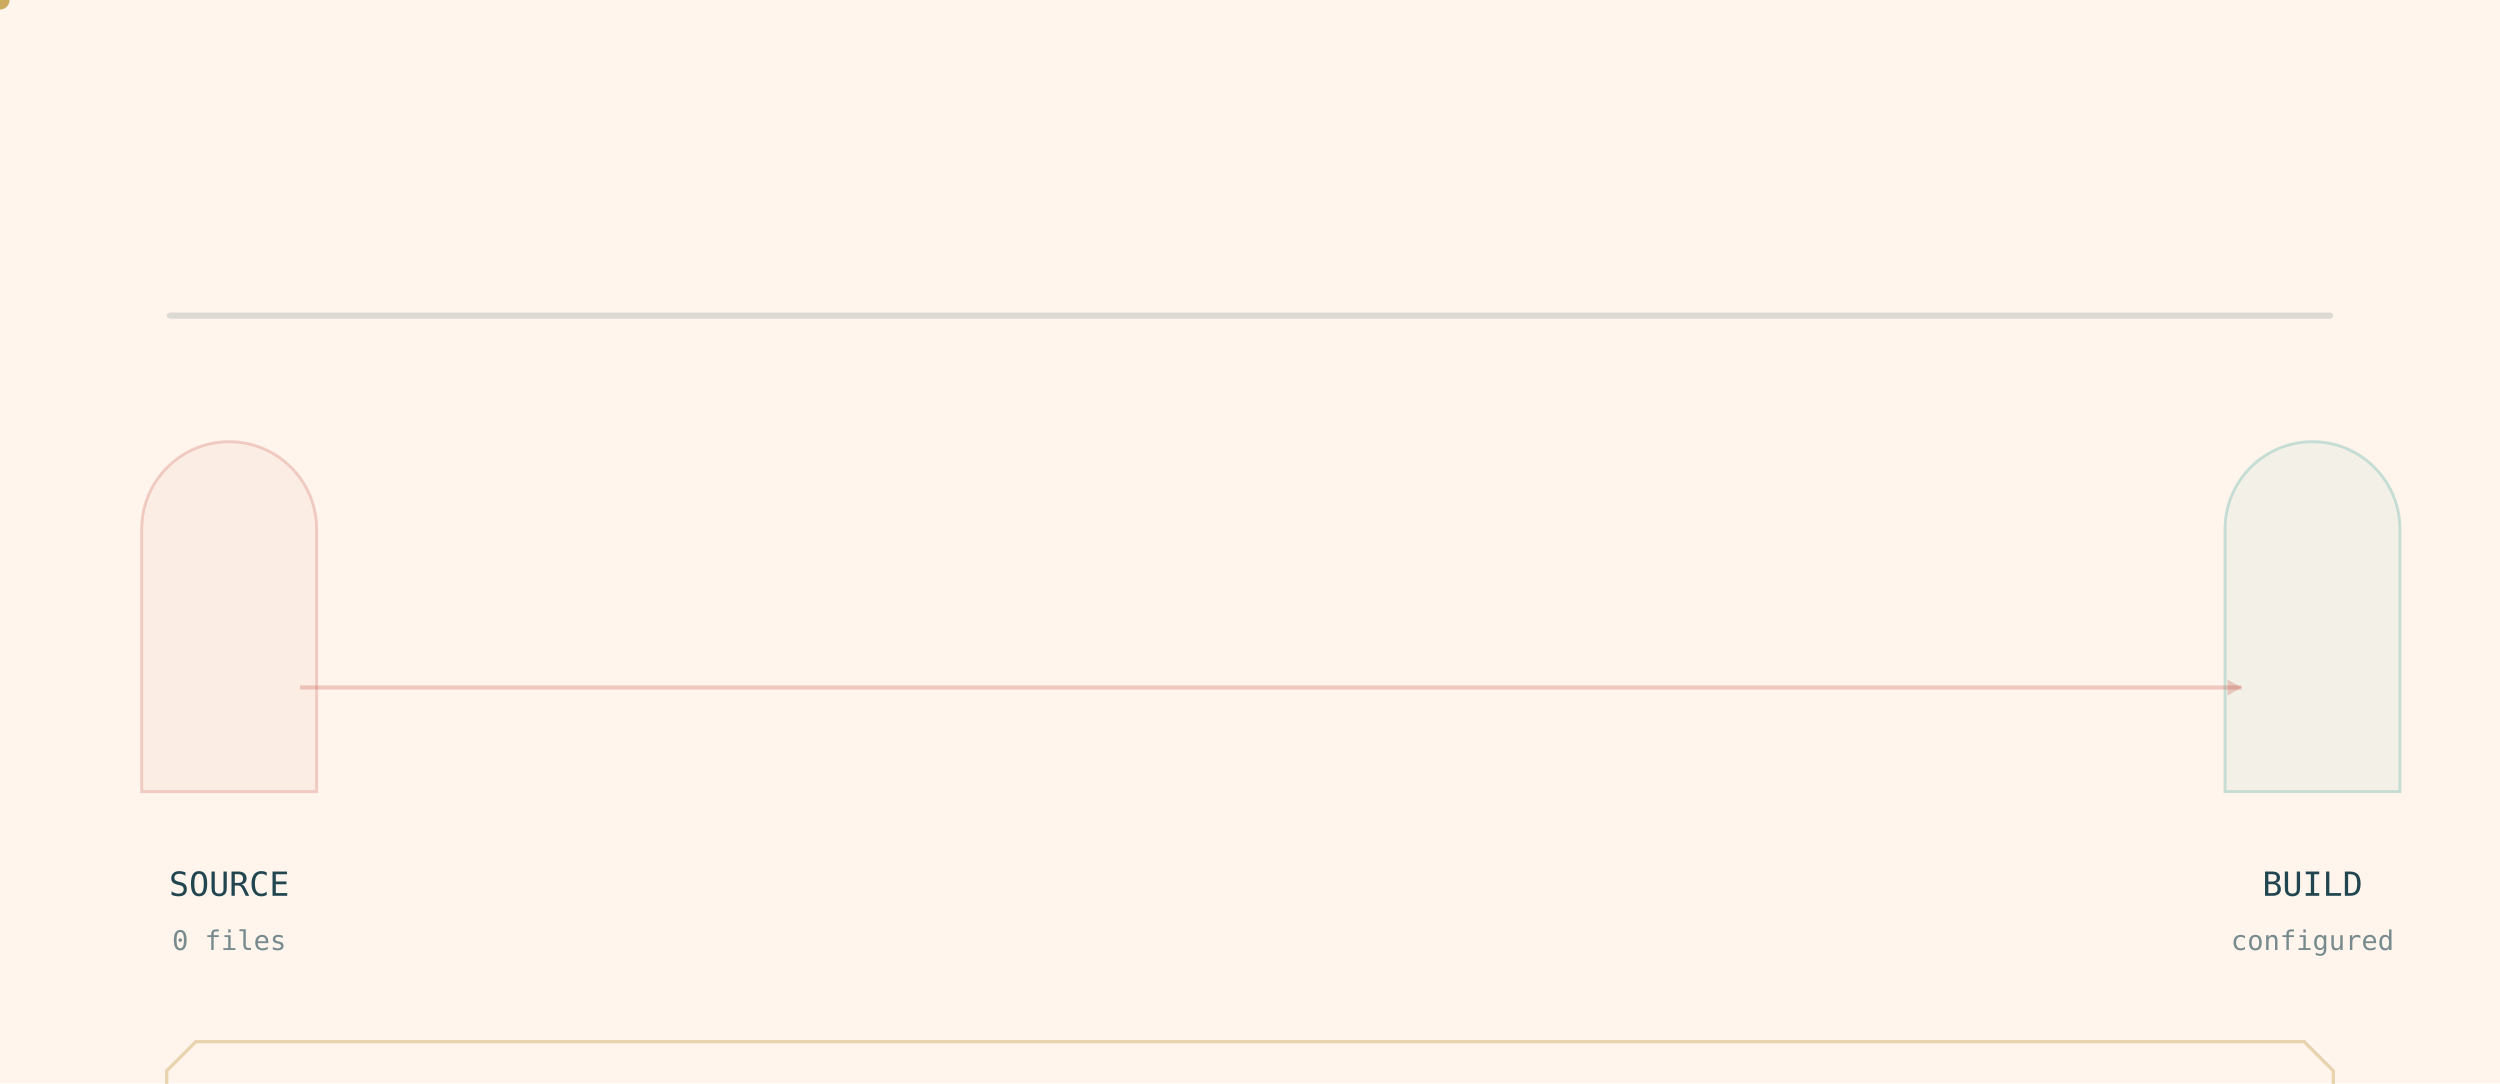
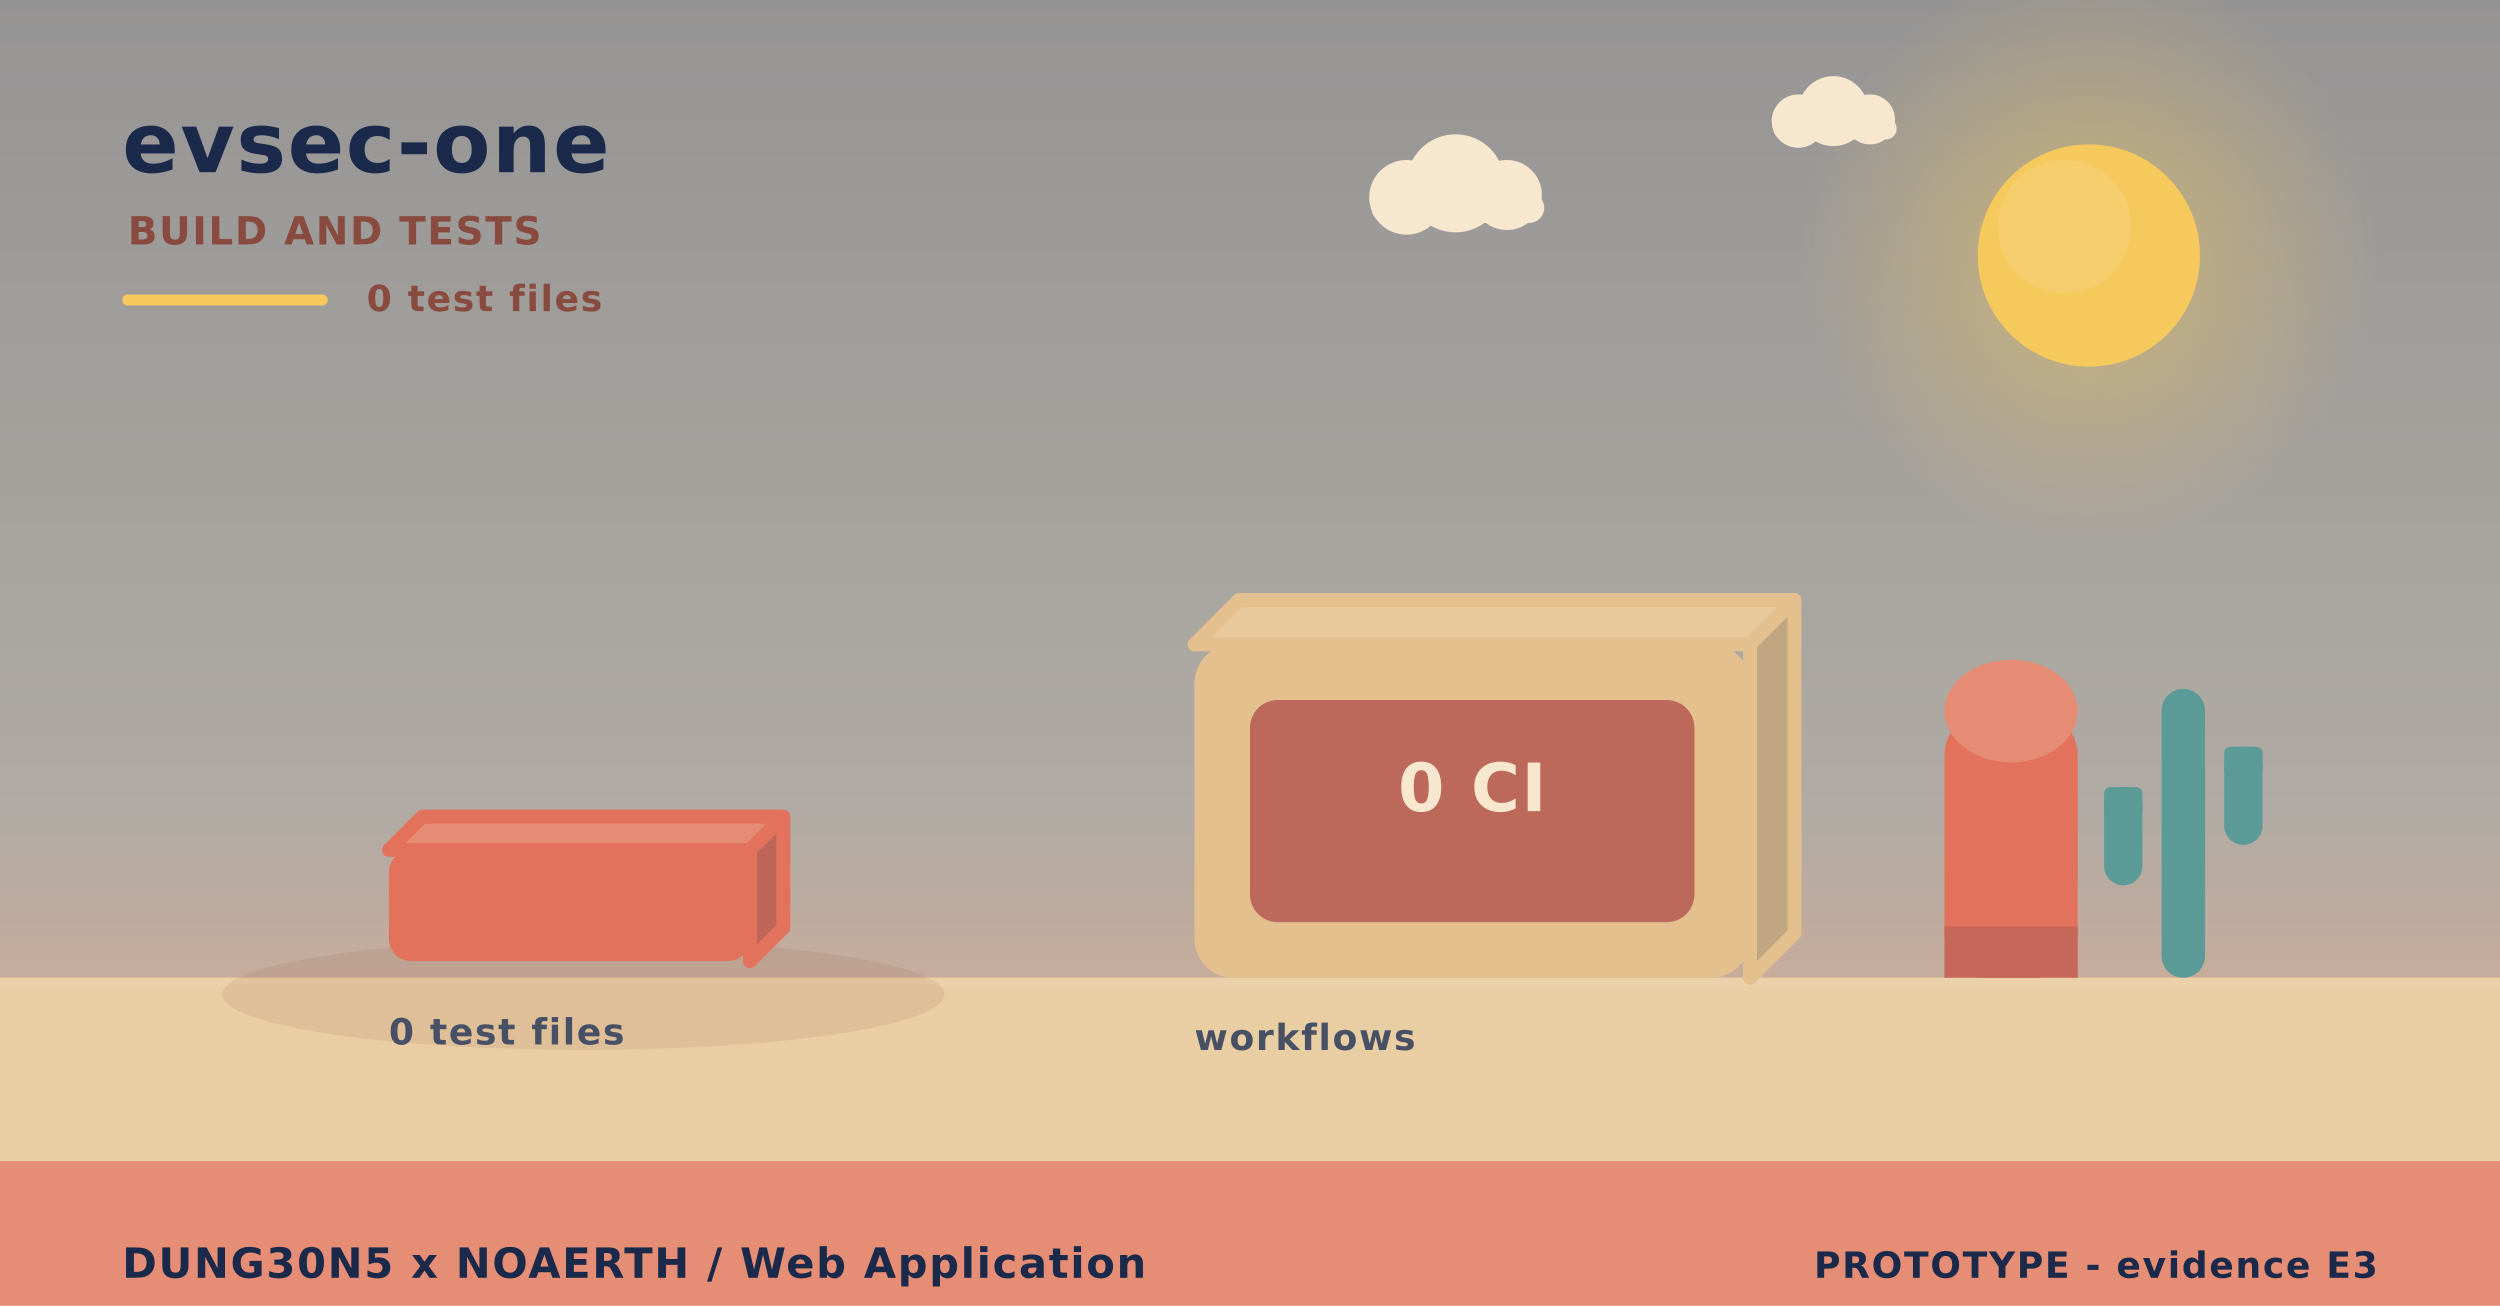
- <svg xmlns="http://www.w3.org/2000/svg" viewBox="0 0 1200 520" width="1200" height="520" role="img" aria-label="evsec-one build evidence">
-   <rect width="1200" height="520" fill="#fff5ed" />
-   <defs>
-     <linearGradient id="gb" x1="0" y1="0" x2="1" y2="1">
-       <stop offset="0%" stop-color="#c75346" />
-       <stop offset="100%" stop-color="#24998e" />
-     </linearGradient>
-   </defs>
-   <rect x="80.00" y="150.00" width="1040.00" height="3.00" rx="2.00" fill="rgba(9,52,63,0.140)" opacity="1.00" />
-   <path d="M68.00,380.00 L68.00,254.00 A42.00,42.00 0 0 1 152.00,254.00 L152.00,380.00 Z" fill="rgba(199,83,70,0.100)" opacity="0.55" stroke="rgba(199,83,70,0.450)" stroke-width="1.4" />
-   <polygon points="-192.26,189.00 -136.83,221.00 -136.83,157.00 -192.26,125.00" fill="#735f2e" opacity="0.95" />
-   <polygon points="-247.68,221.00 -192.26,253.00 -192.26,189.00 -247.68,157.00" fill="#1c776f" opacity="0.95" />
-   <polygon points="-192.26,125.00 -136.83,157.00 -192.26,189.00 -247.68,157.00" fill="#c75346" opacity="0.95" />
-   <text x="110" y="430" font-family="ui-monospace,Menlo,monospace" font-size="16" fill="rgba(9,52,63,0.900)" text-anchor="middle">SOURCE</text>
-   <text x="110" y="456" font-family="ui-monospace,Menlo,monospace" font-size="13" fill="rgba(9,52,63,0.550)" text-anchor="middle">0 files</text>
-   <path d="M1068.00,380.00 L1068.00,254.00 A42.00,42.00 0 0 1 1152.00,254.00 L1152.00,380.00 Z" fill="rgba(36,153,142,0.100)" opacity="0.55" stroke="rgba(36,153,142,0.450)" stroke-width="1.4" />
-   <polygon points="673.77,689.00 729.19,721.00 729.19,657.00 673.77,625.00" fill="#735f2e" opacity="0.95" />
-   <polygon points="618.34,721.00 673.77,753.00 673.77,689.00 618.34,657.00" fill="#1c776f" opacity="0.95" />
-   <polygon points="673.77,625.00 729.19,657.00 673.77,689.00 618.34,657.00" fill="#24998e" opacity="0.95" />
-   <text x="1110" y="430" font-family="ui-monospace,Menlo,monospace" font-size="16" fill="rgba(9,52,63,0.900)" text-anchor="middle">BUILD</text>
-   <text x="1110" y="456" font-family="ui-monospace,Menlo,monospace" font-size="13" fill="rgba(9,52,63,0.550)" text-anchor="middle">configured</text>
-   <line x1="144.00" y1="330.00" x2="1076.00" y2="330.00" stroke="rgba(199,83,70,0.500)" stroke-width="2.00" opacity="0.55" />
-   <polygon points="1076.00,330.00 1069.20,326.20 1069.20,333.80" fill="rgba(199,83,70,0.500)" opacity="0.55" />
-   <g opacity="0.9">
-     <circle cx="0.00" cy="0.00" r="4.60" fill="#c7a350" opacity="1.00" />
-     <animateTransform attributeName="transform" type="translate" values="144.00,330.00 1076.00,330.00" dur="4.7s" begin="0.0s" repeatCount="indefinite" />
-     <animateTransform attributeName="transform" type="translate" values="1076.00,330.00 144.00,330.00" dur="4.7s" begin="2.35s" repeatCount="indefinite" />
+ <svg xmlns="http://www.w3.org/2000/svg" width="900" height="470" viewBox="0 0 900 470" role="img" aria-label="evsec-one - how it is verified">
+   <linearGradient id="skyb" x1="0" y1="0" x2="0" y2="1">
+     <stop offset="0" stop-color="#959494" />
+     <stop offset="0.62" stop-color="#b0aba4" />
+     <stop offset="1" stop-color="#f3ad8a" />
+   </linearGradient>
+   <rect width="900" height="470" fill="url(#skyb)" />
+   <radialGradient id="sunb">
+     <stop offset="0.35" stop-color="#f5c95c" stop-opacity="0.34" />
+     <stop offset="1" stop-color="#f5c95c" stop-opacity="0" />
+   </radialGradient>
+   <circle cx="752" cy="92" r="104" fill="url(#sunb)" />
+   <circle cx="752" cy="92" r="40" fill="#f5c95c" />
+   <circle cx="743.2" cy="81.6" r="24" fill="#f5d27e" opacity="0.5" />
+   <g>
+     <circle cx="524" cy="66" r="17.64" fill="#f6e7ce" />
+     <circle cx="506.36" cy="71.04" r="13.44" fill="#f6e7ce" />
+     <circle cx="542.48" cy="70.2" r="12.6" fill="#f6e7ce" />
+     <rect x="493.76" y="69.36" width="62.16" height="10.92" rx="5.46" fill="#f6e7ce" />
+     <animateTransform attributeName="transform" type="translate" values="0 0;24 0;0 0" dur="36s" begin="0s" repeatCount="indefinite" />
  </g>
-   <path d="M94.00,500.00 H1106.00 L1120.00,514.00 V546.00 L1106.00,560.00 H94.00 L80.00,546.00 V514.00 Z" fill="none" stroke="rgba(199,163,80,0.500)" stroke-width="1.60" opacity="0.80" />
-   <text x="600" y="536" font-family="ui-monospace,Menlo,monospace" font-size="16" fill="rgba(199,163,80,0.950)" text-anchor="middle">no test suite present in this repository — shown as measured, not implied</text>
+   <g>
+     <circle cx="660" cy="40" r="12.6" fill="#f6e7ce" />
+     <circle cx="647.4" cy="43.6" r="9.6" fill="#f6e7ce" />
+     <circle cx="673.2" cy="43" r="9" fill="#f6e7ce" />
+     <rect x="638.4" y="42.4" width="44.4" height="7.8" rx="3.9" fill="#f6e7ce" />
+     <animateTransform attributeName="transform" type="translate" values="0 0;-18 0;0 0" dur="46s" begin="3s" repeatCount="indefinite" />
+   </g>
+   <rect x="0" y="352" width="900" height="118" fill="#e9cda3" />
+   <rect x="0" y="352" width="900" height="3" fill="#ebd1a9" />
+   <text x="44" y="62" font-family="Verdana,DejaVu Sans,sans-serif" font-size="30" font-weight="700" letter-spacing="0.6" fill="#1b2a4a" text-anchor="start">evsec-one</text>
+   <text x="46" y="88" font-family="Verdana,DejaVu Sans,sans-serif" font-size="14" font-weight="700" letter-spacing="0.6" fill="#894b3f" text-anchor="start">BUILD AND TESTS</text>
+   <rect x="44" y="106" width="74" height="4" rx="2" fill="#f5c95c" />
+   <text x="132" y="112" font-family="Verdana,DejaVu Sans,sans-serif" font-size="13" font-weight="700" letter-spacing="0.6" fill="#894b3f" text-anchor="start">0 test files</text>
+   <ellipse cx="210" cy="358" rx="130" ry="20" fill="rgba(138,90,68,0.11)" />
+   <g>
+     <path d="M140,306 L270,306 L282,294 L152,294 Z" fill="#e68c74" stroke="#e2725b" stroke-width="5" stroke-linejoin="round" />
+     <path d="M270,306 L282,294 L282,334 L270,346 Z" fill="#c06658" stroke="#e2725b" stroke-width="5" stroke-linejoin="round" />
+     <rect x="140" y="306" width="130" height="40" rx="8" fill="#e2725b" />
+     <animateTransform attributeName="transform" type="translate" values="0 10;0 0" dur="0.8s" begin="0.5s" fill="freeze" />
+   </g>
+   <text x="140" y="376" font-family="Verdana,DejaVu Sans,sans-serif" font-size="13" font-weight="700" letter-spacing="0.6" fill="#475064" text-anchor="start">0 test files</text>
+   <path d="M430,232 L630,232 L646,216 L446,216 Z" fill="#e7c99b" stroke="#e3c08d" stroke-width="5" stroke-linejoin="round" />
+   <path d="M630,232 L646,216 L646,336 L630,352 Z" fill="#c1a682" stroke="#e3c08d" stroke-width="5" stroke-linejoin="round" />
+   <rect x="430" y="232" width="200" height="120" rx="14" fill="#e3c08d" />
+   <rect x="450" y="252" width="160" height="80" rx="10" fill="#ba6458" opacity="0.94" />
+   <text x="530" y="292" font-family="Verdana,DejaVu Sans,sans-serif" font-size="24" font-weight="700" letter-spacing="0.6" fill="#f6e7ce" text-anchor="middle">0 CI</text>
+   <text x="430" y="378" font-family="Verdana,DejaVu Sans,sans-serif" font-size="13" font-weight="700" letter-spacing="0.6" fill="#475064" text-anchor="start">workflows</text>
+   <rect x="700" y="256" width="48" height="96" rx="16" fill="#e2725b" />
+   <ellipse cx="724" cy="256" rx="24" ry="18.46" fill="#e68c74" />
+   <rect x="700" y="333.54" width="48" height="18.46" fill="#c66859" />
+   <rect x="778.18" y="248" width="15.64" height="104" rx="7.82" fill="#5b9a97" />
+   <rect x="757.48" y="283.36" width="13.8" height="35.36" rx="6.9" fill="#5b9a97" />
+   <rect x="757.48" y="283.36" width="13.8" height="10.4" rx="2.3" fill="#5b9a97" />
+   <rect x="800.72" y="268.8" width="13.8" height="35.36" rx="6.9" fill="#5b9a97" />
+   <rect x="800.72" y="268.8" width="13.8" height="10.4" rx="2.3" fill="#5b9a97" />
+   <rect x="0" y="418" width="900" height="52" rx="0" fill="#e68972" opacity="0.94" />
+   <text x="44" y="460" font-family="Verdana,DejaVu Sans,sans-serif" font-size="15" font-weight="700" letter-spacing="0.6" fill="#1b2a4a" text-anchor="start">DUNG30N5 x NOAERTH  /  Web Application</text>
+   <text x="856" y="460" font-family="Verdana,DejaVu Sans,sans-serif" font-size="13" font-weight="700" letter-spacing="0.6" fill="#1b2a4a" text-anchor="end">PROTOTYPE  -  evidence E3</text>
</svg>
